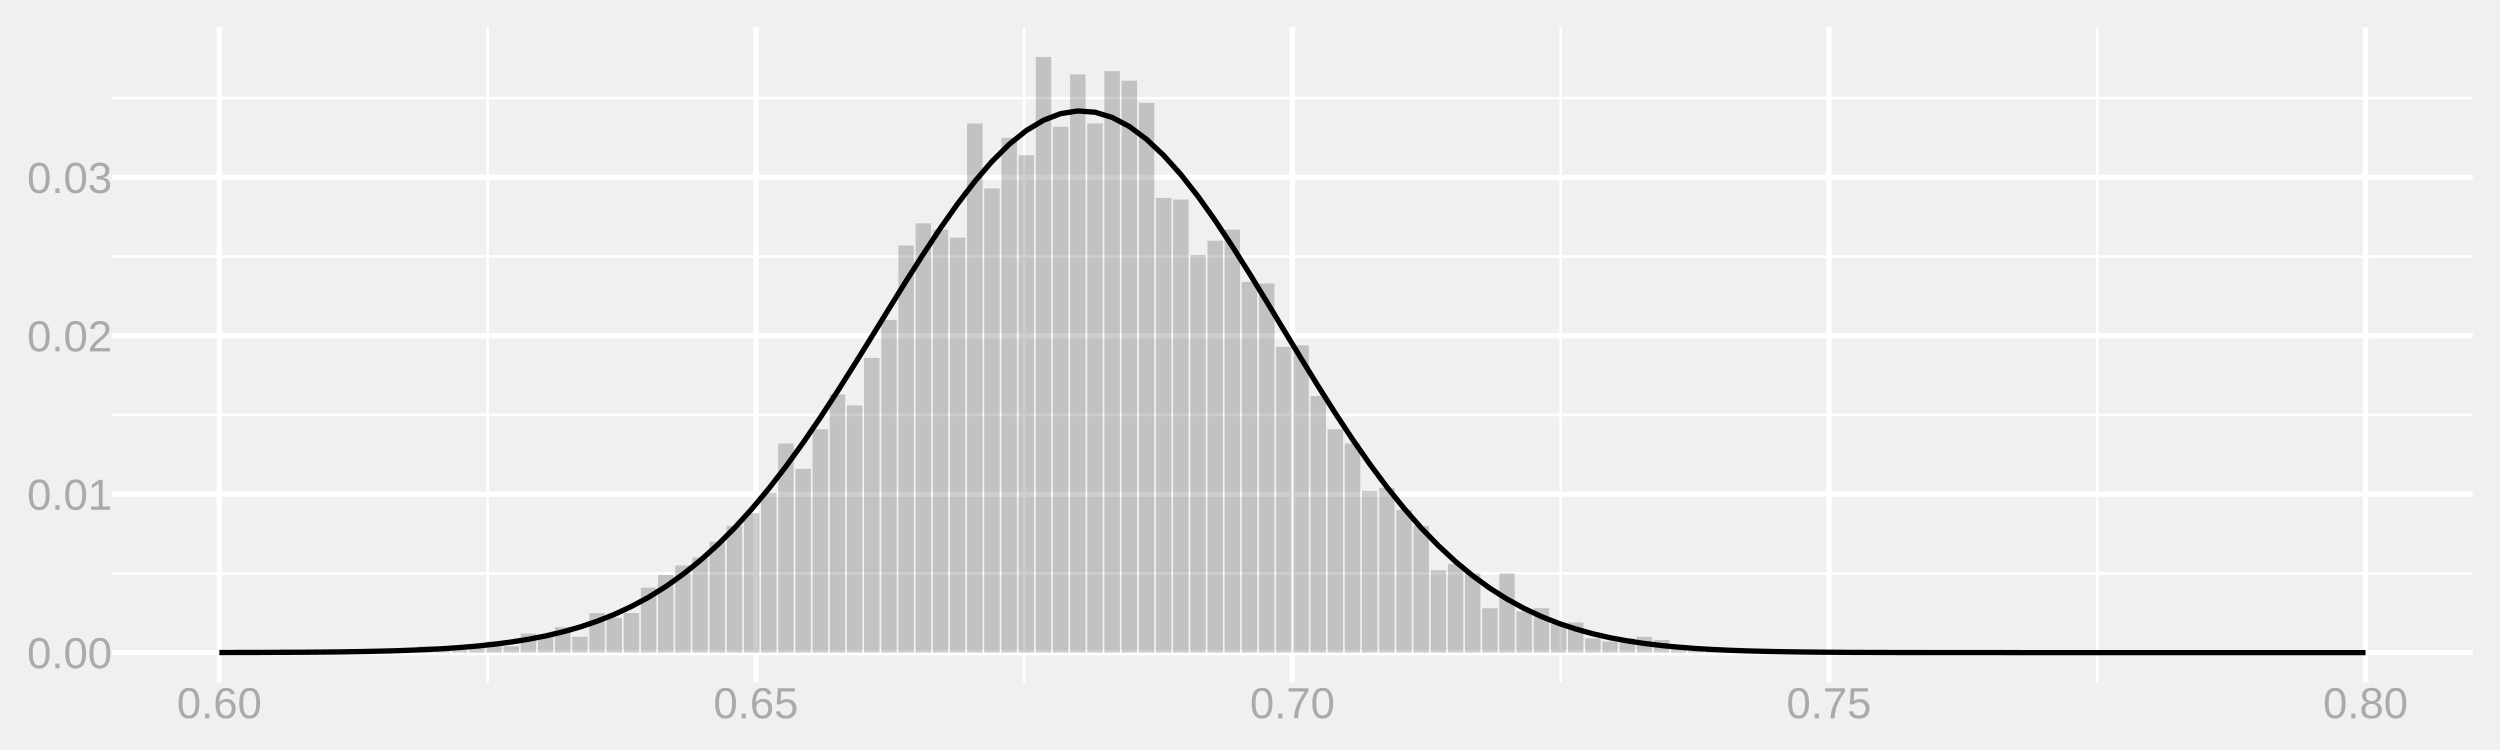
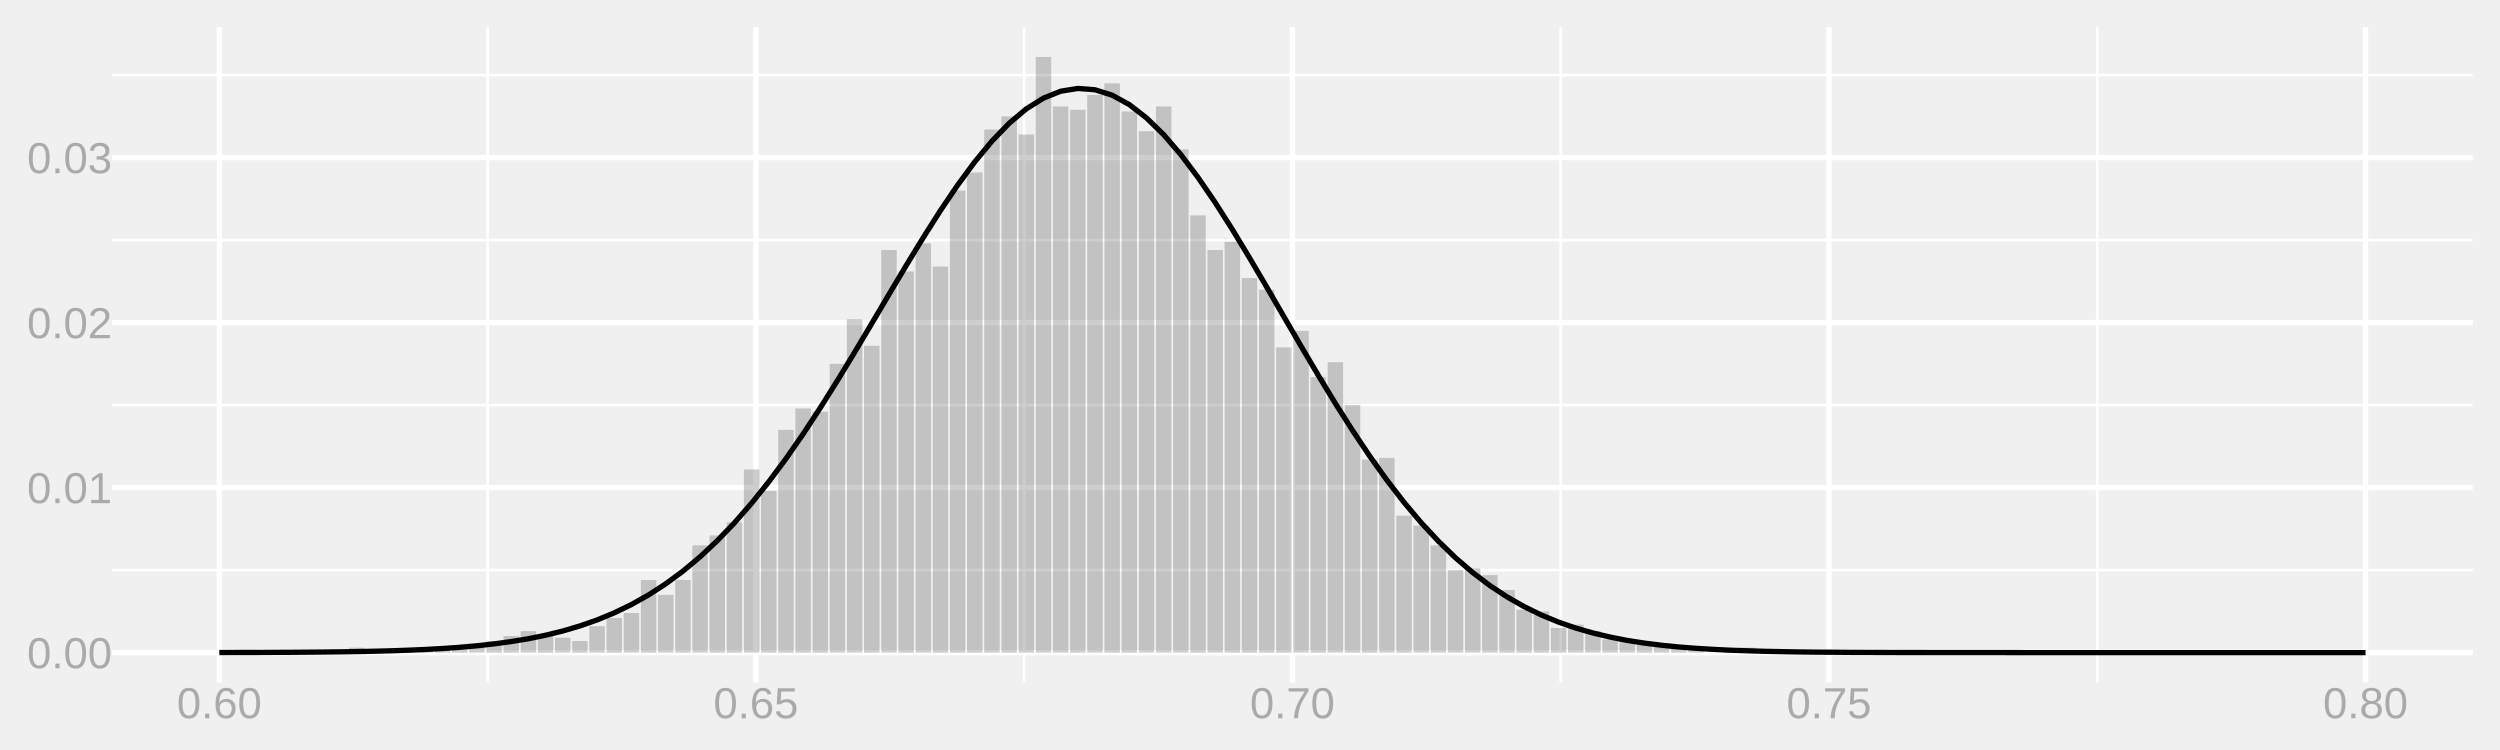
<svg xmlns="http://www.w3.org/2000/svg" width="504.00pt" height="151.20pt" viewBox="0 0 504.00 151.20">
  <g class="svglite">
    <defs>
      <style type="text/css">
    .svglite line, .svglite polyline, .svglite polygon, .svglite path, .svglite rect, .svglite circle {
      fill: none;
      stroke: #000000;
      stroke-linecap: round;
      stroke-linejoin: round;
      stroke-miterlimit: 10.00;
    }
    .svglite text {
      white-space: pre;
    }
    .svglite g.glyphgroup path {
      fill: inherit;
      stroke: none;
    }
  </style>
    </defs>
    <rect width="100%" height="100%" style="stroke: none; fill: none;" />
    <defs>
      <clipPath id="cpMC4wMHw1MDQuMDB8MC4wMHwxNTEuMjA=">
        <rect x="0.00" y="0.00" width="504.00" height="151.20" />
      </clipPath>
    </defs>
    <g clip-path="url(#cpMC4wMHw1MDQuMDB8MC4wMHwxNTEuMjA=)">
      <rect x="0.00" y="0.00" width="504.00" height="151.20" style="stroke-width: 1.07; stroke: none;" />
    </g>
    <defs>
      <clipPath id="cpMjIuNTl8NDk4LjUyfDUuNDh8MTM3LjU3">
        <rect x="22.59" y="5.48" width="475.93" height="132.09" />
      </clipPath>
    </defs>
    <g clip-path="url(#cpMjIuNTl8NDk4LjUyfDUuNDh8MTM3LjU3)">
      <rect x="22.59" y="5.48" width="475.93" height="132.09" style="stroke-width: 1.07; stroke: none;" />
-       <polyline points="22.59,115.60 498.52,115.60 " style="stroke-width: 0.53; stroke: #FFFFFF; stroke-linecap: butt;" />
-       <polyline points="22.59,83.66 498.52,83.66 " style="stroke-width: 0.53; stroke: #FFFFFF; stroke-linecap: butt;" />
-       <polyline points="22.59,51.72 498.52,51.72 " style="stroke-width: 0.53; stroke: #FFFFFF; stroke-linecap: butt;" />
-       <polyline points="22.59,19.79 498.52,19.79 " style="stroke-width: 0.53; stroke: #FFFFFF; stroke-linecap: butt;" />
+       <polyline points="22.59,114.93 498.52,114.93 " style="stroke-width: 0.53; stroke: #FFFFFF; stroke-linecap: butt;" />
+       <polyline points="22.59,81.67 498.52,81.67 " style="stroke-width: 0.53; stroke: #FFFFFF; stroke-linecap: butt;" />
+       <polyline points="22.59,48.41 498.52,48.41 " style="stroke-width: 0.53; stroke: #FFFFFF; stroke-linecap: butt;" />
+       <polyline points="22.59,15.14 498.52,15.14 " style="stroke-width: 0.53; stroke: #FFFFFF; stroke-linecap: butt;" />
      <polyline points="98.31,137.57 98.31,5.48 " style="stroke-width: 0.53; stroke: #FFFFFF; stroke-linecap: butt;" />
      <polyline points="206.47,137.57 206.47,5.48 " style="stroke-width: 0.53; stroke: #FFFFFF; stroke-linecap: butt;" />
      <polyline points="314.64,137.57 314.64,5.48 " style="stroke-width: 0.53; stroke: #FFFFFF; stroke-linecap: butt;" />
      <polyline points="422.80,137.57 422.80,5.48 " style="stroke-width: 0.53; stroke: #FFFFFF; stroke-linecap: butt;" />
      <polyline points="22.59,131.57 498.52,131.57 " style="stroke-width: 1.07; stroke: #FFFFFF; stroke-linecap: butt;" />
-       <polyline points="22.59,99.63 498.52,99.63 " style="stroke-width: 1.07; stroke: #FFFFFF; stroke-linecap: butt;" />
-       <polyline points="22.59,67.69 498.52,67.69 " style="stroke-width: 1.07; stroke: #FFFFFF; stroke-linecap: butt;" />
-       <polyline points="22.59,35.76 498.52,35.76 " style="stroke-width: 1.07; stroke: #FFFFFF; stroke-linecap: butt;" />
+       <polyline points="22.59,98.30 498.52,98.30 " style="stroke-width: 1.07; stroke: #FFFFFF; stroke-linecap: butt;" />
+       <polyline points="22.59,65.04 498.52,65.04 " style="stroke-width: 1.07; stroke: #FFFFFF; stroke-linecap: butt;" />
+       <polyline points="22.59,31.77 498.52,31.77 " style="stroke-width: 1.07; stroke: #FFFFFF; stroke-linecap: butt;" />
      <polyline points="44.22,137.57 44.22,5.48 " style="stroke-width: 1.07; stroke: #FFFFFF; stroke-linecap: butt;" />
      <polyline points="152.39,137.57 152.39,5.48 " style="stroke-width: 1.07; stroke: #FFFFFF; stroke-linecap: butt;" />
      <polyline points="260.55,137.57 260.55,5.48 " style="stroke-width: 1.07; stroke: #FFFFFF; stroke-linecap: butt;" />
      <polyline points="368.72,137.57 368.72,5.48 " style="stroke-width: 1.07; stroke: #FFFFFF; stroke-linecap: butt;" />
      <polyline points="476.89,137.57 476.89,5.48 " style="stroke-width: 1.07; stroke: #FFFFFF; stroke-linecap: butt;" />
-       <rect x="56.51" y="130.93" width="3.12" height="0.64" style="stroke-width: 1.07; stroke: none; stroke-linecap: butt; stroke-linejoin: miter; fill: #595959; fill-opacity: 0.30;" />
-       <rect x="59.97" y="131.25" width="3.12" height="0.32" style="stroke-width: 1.07; stroke: none; stroke-linecap: butt; stroke-linejoin: miter; fill: #595959; fill-opacity: 0.30;" />
-       <rect x="66.89" y="131.25" width="3.12" height="0.32" style="stroke-width: 1.07; stroke: none; stroke-linecap: butt; stroke-linejoin: miter; fill: #595959; fill-opacity: 0.30;" />
-       <rect x="70.36" y="130.93" width="3.12" height="0.64" style="stroke-width: 1.07; stroke: none; stroke-linecap: butt; stroke-linejoin: miter; fill: #595959; fill-opacity: 0.30;" />
-       <rect x="77.28" y="131.25" width="3.12" height="0.32" style="stroke-width: 1.07; stroke: none; stroke-linecap: butt; stroke-linejoin: miter; fill: #595959; fill-opacity: 0.30;" />
-       <rect x="84.20" y="130.29" width="3.12" height="1.28" style="stroke-width: 1.07; stroke: none; stroke-linecap: butt; stroke-linejoin: miter; fill: #595959; fill-opacity: 0.30;" />
-       <rect x="87.66" y="130.61" width="3.12" height="0.96" style="stroke-width: 1.07; stroke: none; stroke-linecap: butt; stroke-linejoin: miter; fill: #595959; fill-opacity: 0.30;" />
-       <rect x="91.12" y="130.93" width="3.12" height="0.64" style="stroke-width: 1.07; stroke: none; stroke-linecap: butt; stroke-linejoin: miter; fill: #595959; fill-opacity: 0.30;" />
-       <rect x="94.58" y="130.61" width="3.12" height="0.96" style="stroke-width: 1.07; stroke: none; stroke-linecap: butt; stroke-linejoin: miter; fill: #595959; fill-opacity: 0.30;" />
-       <rect x="98.05" y="129.33" width="3.12" height="2.24" style="stroke-width: 1.07; stroke: none; stroke-linecap: butt; stroke-linejoin: miter; fill: #595959; fill-opacity: 0.30;" />
-       <rect x="101.51" y="130.29" width="3.12" height="1.28" style="stroke-width: 1.07; stroke: none; stroke-linecap: butt; stroke-linejoin: miter; fill: #595959; fill-opacity: 0.30;" />
-       <rect x="104.97" y="127.73" width="3.12" height="3.83" style="stroke-width: 1.07; stroke: none; stroke-linecap: butt; stroke-linejoin: miter; fill: #595959; fill-opacity: 0.30;" />
-       <rect x="108.43" y="128.37" width="3.12" height="3.19" style="stroke-width: 1.07; stroke: none; stroke-linecap: butt; stroke-linejoin: miter; fill: #595959; fill-opacity: 0.30;" />
-       <rect x="111.89" y="126.46" width="3.12" height="5.11" style="stroke-width: 1.07; stroke: none; stroke-linecap: butt; stroke-linejoin: miter; fill: #595959; fill-opacity: 0.30;" />
-       <rect x="115.35" y="128.37" width="3.12" height="3.19" style="stroke-width: 1.07; stroke: none; stroke-linecap: butt; stroke-linejoin: miter; fill: #595959; fill-opacity: 0.30;" />
-       <rect x="118.81" y="123.58" width="3.12" height="7.98" style="stroke-width: 1.07; stroke: none; stroke-linecap: butt; stroke-linejoin: miter; fill: #595959; fill-opacity: 0.30;" />
-       <rect x="122.27" y="124.54" width="3.12" height="7.03" style="stroke-width: 1.07; stroke: none; stroke-linecap: butt; stroke-linejoin: miter; fill: #595959; fill-opacity: 0.30;" />
+       <rect x="70.36" y="130.57" width="3.12" height="1.00" style="stroke-width: 1.07; stroke: none; stroke-linecap: butt; stroke-linejoin: miter; fill: #595959; fill-opacity: 0.30;" />
+       <rect x="77.28" y="131.23" width="3.12" height="0.33" style="stroke-width: 1.07; stroke: none; stroke-linecap: butt; stroke-linejoin: miter; fill: #595959; fill-opacity: 0.30;" />
+       <rect x="80.74" y="131.23" width="3.12" height="0.33" style="stroke-width: 1.07; stroke: none; stroke-linecap: butt; stroke-linejoin: miter; fill: #595959; fill-opacity: 0.30;" />
+       <rect x="84.20" y="131.23" width="3.12" height="0.33" style="stroke-width: 1.07; stroke: none; stroke-linecap: butt; stroke-linejoin: miter; fill: #595959; fill-opacity: 0.30;" />
+       <rect x="87.66" y="130.90" width="3.12" height="0.67" style="stroke-width: 1.07; stroke: none; stroke-linecap: butt; stroke-linejoin: miter; fill: #595959; fill-opacity: 0.30;" />
+       <rect x="91.12" y="130.90" width="3.12" height="0.67" style="stroke-width: 1.07; stroke: none; stroke-linecap: butt; stroke-linejoin: miter; fill: #595959; fill-opacity: 0.30;" />
+       <rect x="94.58" y="129.90" width="3.12" height="1.66" style="stroke-width: 1.07; stroke: none; stroke-linecap: butt; stroke-linejoin: miter; fill: #595959; fill-opacity: 0.30;" />
+       <rect x="98.05" y="129.24" width="3.12" height="2.33" style="stroke-width: 1.07; stroke: none; stroke-linecap: butt; stroke-linejoin: miter; fill: #595959; fill-opacity: 0.30;" />
+       <rect x="101.51" y="128.24" width="3.12" height="3.33" style="stroke-width: 1.07; stroke: none; stroke-linecap: butt; stroke-linejoin: miter; fill: #595959; fill-opacity: 0.30;" />
+       <rect x="104.97" y="127.24" width="3.12" height="4.32" style="stroke-width: 1.07; stroke: none; stroke-linecap: butt; stroke-linejoin: miter; fill: #595959; fill-opacity: 0.30;" />
+       <rect x="108.43" y="127.91" width="3.12" height="3.66" style="stroke-width: 1.07; stroke: none; stroke-linecap: butt; stroke-linejoin: miter; fill: #595959; fill-opacity: 0.30;" />
+       <rect x="111.89" y="128.57" width="3.12" height="2.99" style="stroke-width: 1.07; stroke: none; stroke-linecap: butt; stroke-linejoin: miter; fill: #595959; fill-opacity: 0.30;" />
+       <rect x="115.35" y="129.24" width="3.12" height="2.33" style="stroke-width: 1.07; stroke: none; stroke-linecap: butt; stroke-linejoin: miter; fill: #595959; fill-opacity: 0.30;" />
+       <rect x="118.81" y="126.24" width="3.12" height="5.32" style="stroke-width: 1.07; stroke: none; stroke-linecap: butt; stroke-linejoin: miter; fill: #595959; fill-opacity: 0.30;" />
+       <rect x="122.27" y="124.58" width="3.12" height="6.99" style="stroke-width: 1.07; stroke: none; stroke-linecap: butt; stroke-linejoin: miter; fill: #595959; fill-opacity: 0.30;" />
      <rect x="125.74" y="123.58" width="3.12" height="7.98" style="stroke-width: 1.07; stroke: none; stroke-linecap: butt; stroke-linejoin: miter; fill: #595959; fill-opacity: 0.30;" />
-       <rect x="129.20" y="118.47" width="3.12" height="13.09" style="stroke-width: 1.07; stroke: none; stroke-linecap: butt; stroke-linejoin: miter; fill: #595959; fill-opacity: 0.30;" />
-       <rect x="132.66" y="115.92" width="3.12" height="15.65" style="stroke-width: 1.07; stroke: none; stroke-linecap: butt; stroke-linejoin: miter; fill: #595959; fill-opacity: 0.30;" />
-       <rect x="136.12" y="114.00" width="3.12" height="17.57" style="stroke-width: 1.07; stroke: none; stroke-linecap: butt; stroke-linejoin: miter; fill: #595959; fill-opacity: 0.30;" />
-       <rect x="139.58" y="112.40" width="3.12" height="19.16" style="stroke-width: 1.07; stroke: none; stroke-linecap: butt; stroke-linejoin: miter; fill: #595959; fill-opacity: 0.30;" />
-       <rect x="143.04" y="109.21" width="3.12" height="22.36" style="stroke-width: 1.07; stroke: none; stroke-linecap: butt; stroke-linejoin: miter; fill: #595959; fill-opacity: 0.30;" />
-       <rect x="146.50" y="106.02" width="3.12" height="25.55" style="stroke-width: 1.07; stroke: none; stroke-linecap: butt; stroke-linejoin: miter; fill: #595959; fill-opacity: 0.30;" />
-       <rect x="149.97" y="103.46" width="3.12" height="28.10" style="stroke-width: 1.07; stroke: none; stroke-linecap: butt; stroke-linejoin: miter; fill: #595959; fill-opacity: 0.30;" />
-       <rect x="153.43" y="99.31" width="3.12" height="32.26" style="stroke-width: 1.07; stroke: none; stroke-linecap: butt; stroke-linejoin: miter; fill: #595959; fill-opacity: 0.30;" />
-       <rect x="156.89" y="89.41" width="3.12" height="42.16" style="stroke-width: 1.07; stroke: none; stroke-linecap: butt; stroke-linejoin: miter; fill: #595959; fill-opacity: 0.30;" />
-       <rect x="160.35" y="94.52" width="3.12" height="37.05" style="stroke-width: 1.07; stroke: none; stroke-linecap: butt; stroke-linejoin: miter; fill: #595959; fill-opacity: 0.30;" />
-       <rect x="163.81" y="86.54" width="3.12" height="45.03" style="stroke-width: 1.07; stroke: none; stroke-linecap: butt; stroke-linejoin: miter; fill: #595959; fill-opacity: 0.30;" />
-       <rect x="167.27" y="79.51" width="3.12" height="52.06" style="stroke-width: 1.07; stroke: none; stroke-linecap: butt; stroke-linejoin: miter; fill: #595959; fill-opacity: 0.30;" />
-       <rect x="170.73" y="81.74" width="3.12" height="49.82" style="stroke-width: 1.07; stroke: none; stroke-linecap: butt; stroke-linejoin: miter; fill: #595959; fill-opacity: 0.30;" />
-       <rect x="174.19" y="72.16" width="3.12" height="59.40" style="stroke-width: 1.07; stroke: none; stroke-linecap: butt; stroke-linejoin: miter; fill: #595959; fill-opacity: 0.30;" />
-       <rect x="177.66" y="64.50" width="3.12" height="67.07" style="stroke-width: 1.07; stroke: none; stroke-linecap: butt; stroke-linejoin: miter; fill: #595959; fill-opacity: 0.30;" />
-       <rect x="181.12" y="49.49" width="3.12" height="82.08" style="stroke-width: 1.07; stroke: none; stroke-linecap: butt; stroke-linejoin: miter; fill: #595959; fill-opacity: 0.30;" />
-       <rect x="184.58" y="45.02" width="3.12" height="86.55" style="stroke-width: 1.07; stroke: none; stroke-linecap: butt; stroke-linejoin: miter; fill: #595959; fill-opacity: 0.30;" />
-       <rect x="188.04" y="46.29" width="3.12" height="85.27" style="stroke-width: 1.07; stroke: none; stroke-linecap: butt; stroke-linejoin: miter; fill: #595959; fill-opacity: 0.30;" />
-       <rect x="191.50" y="47.89" width="3.12" height="83.67" style="stroke-width: 1.07; stroke: none; stroke-linecap: butt; stroke-linejoin: miter; fill: #595959; fill-opacity: 0.30;" />
-       <rect x="194.96" y="24.90" width="3.12" height="106.67" style="stroke-width: 1.07; stroke: none; stroke-linecap: butt; stroke-linejoin: miter; fill: #595959; fill-opacity: 0.30;" />
-       <rect x="198.42" y="37.99" width="3.12" height="93.57" style="stroke-width: 1.07; stroke: none; stroke-linecap: butt; stroke-linejoin: miter; fill: #595959; fill-opacity: 0.30;" />
-       <rect x="201.89" y="27.77" width="3.12" height="103.79" style="stroke-width: 1.07; stroke: none; stroke-linecap: butt; stroke-linejoin: miter; fill: #595959; fill-opacity: 0.30;" />
-       <rect x="205.35" y="31.28" width="3.12" height="100.28" style="stroke-width: 1.07; stroke: none; stroke-linecap: butt; stroke-linejoin: miter; fill: #595959; fill-opacity: 0.30;" />
+       <rect x="129.20" y="116.93" width="3.12" height="14.64" style="stroke-width: 1.07; stroke: none; stroke-linecap: butt; stroke-linejoin: miter; fill: #595959; fill-opacity: 0.30;" />
+       <rect x="132.66" y="119.92" width="3.12" height="11.64" style="stroke-width: 1.07; stroke: none; stroke-linecap: butt; stroke-linejoin: miter; fill: #595959; fill-opacity: 0.30;" />
+       <rect x="136.12" y="116.93" width="3.12" height="14.64" style="stroke-width: 1.07; stroke: none; stroke-linecap: butt; stroke-linejoin: miter; fill: #595959; fill-opacity: 0.30;" />
+       <rect x="139.58" y="109.94" width="3.12" height="21.62" style="stroke-width: 1.07; stroke: none; stroke-linecap: butt; stroke-linejoin: miter; fill: #595959; fill-opacity: 0.30;" />
+       <rect x="143.04" y="107.95" width="3.12" height="23.62" style="stroke-width: 1.07; stroke: none; stroke-linecap: butt; stroke-linejoin: miter; fill: #595959; fill-opacity: 0.30;" />
+       <rect x="146.50" y="105.29" width="3.12" height="26.28" style="stroke-width: 1.07; stroke: none; stroke-linecap: butt; stroke-linejoin: miter; fill: #595959; fill-opacity: 0.30;" />
+       <rect x="149.97" y="94.64" width="3.12" height="36.92" style="stroke-width: 1.07; stroke: none; stroke-linecap: butt; stroke-linejoin: miter; fill: #595959; fill-opacity: 0.30;" />
+       <rect x="153.43" y="98.97" width="3.12" height="32.60" style="stroke-width: 1.07; stroke: none; stroke-linecap: butt; stroke-linejoin: miter; fill: #595959; fill-opacity: 0.30;" />
+       <rect x="156.89" y="86.66" width="3.12" height="44.91" style="stroke-width: 1.07; stroke: none; stroke-linecap: butt; stroke-linejoin: miter; fill: #595959; fill-opacity: 0.30;" />
+       <rect x="160.35" y="82.34" width="3.12" height="49.23" style="stroke-width: 1.07; stroke: none; stroke-linecap: butt; stroke-linejoin: miter; fill: #595959; fill-opacity: 0.30;" />
+       <rect x="163.81" y="83.00" width="3.12" height="48.57" style="stroke-width: 1.07; stroke: none; stroke-linecap: butt; stroke-linejoin: miter; fill: #595959; fill-opacity: 0.30;" />
+       <rect x="167.27" y="73.35" width="3.12" height="58.21" style="stroke-width: 1.07; stroke: none; stroke-linecap: butt; stroke-linejoin: miter; fill: #595959; fill-opacity: 0.30;" />
+       <rect x="170.73" y="64.37" width="3.12" height="67.19" style="stroke-width: 1.07; stroke: none; stroke-linecap: butt; stroke-linejoin: miter; fill: #595959; fill-opacity: 0.30;" />
+       <rect x="174.19" y="69.70" width="3.12" height="61.87" style="stroke-width: 1.07; stroke: none; stroke-linecap: butt; stroke-linejoin: miter; fill: #595959; fill-opacity: 0.30;" />
+       <rect x="177.66" y="50.40" width="3.12" height="81.16" style="stroke-width: 1.07; stroke: none; stroke-linecap: butt; stroke-linejoin: miter; fill: #595959; fill-opacity: 0.30;" />
+       <rect x="181.12" y="54.73" width="3.12" height="76.84" style="stroke-width: 1.07; stroke: none; stroke-linecap: butt; stroke-linejoin: miter; fill: #595959; fill-opacity: 0.30;" />
+       <rect x="184.58" y="49.07" width="3.12" height="82.49" style="stroke-width: 1.07; stroke: none; stroke-linecap: butt; stroke-linejoin: miter; fill: #595959; fill-opacity: 0.30;" />
+       <rect x="188.04" y="53.73" width="3.12" height="77.84" style="stroke-width: 1.07; stroke: none; stroke-linecap: butt; stroke-linejoin: miter; fill: #595959; fill-opacity: 0.30;" />
+       <rect x="191.50" y="38.43" width="3.12" height="93.14" style="stroke-width: 1.07; stroke: none; stroke-linecap: butt; stroke-linejoin: miter; fill: #595959; fill-opacity: 0.30;" />
+       <rect x="194.96" y="34.77" width="3.12" height="96.80" style="stroke-width: 1.07; stroke: none; stroke-linecap: butt; stroke-linejoin: miter; fill: #595959; fill-opacity: 0.30;" />
+       <rect x="198.42" y="26.12" width="3.12" height="105.45" style="stroke-width: 1.07; stroke: none; stroke-linecap: butt; stroke-linejoin: miter; fill: #595959; fill-opacity: 0.30;" />
+       <rect x="201.89" y="23.46" width="3.12" height="108.11" style="stroke-width: 1.07; stroke: none; stroke-linecap: butt; stroke-linejoin: miter; fill: #595959; fill-opacity: 0.30;" />
+       <rect x="205.35" y="27.12" width="3.12" height="104.45" style="stroke-width: 1.07; stroke: none; stroke-linecap: butt; stroke-linejoin: miter; fill: #595959; fill-opacity: 0.30;" />
      <rect x="208.81" y="11.48" width="3.12" height="120.08" style="stroke-width: 1.07; stroke: none; stroke-linecap: butt; stroke-linejoin: miter; fill: #595959; fill-opacity: 0.30;" />
-       <rect x="212.27" y="25.54" width="3.12" height="106.03" style="stroke-width: 1.07; stroke: none; stroke-linecap: butt; stroke-linejoin: miter; fill: #595959; fill-opacity: 0.30;" />
-       <rect x="215.73" y="15.00" width="3.12" height="116.57" style="stroke-width: 1.07; stroke: none; stroke-linecap: butt; stroke-linejoin: miter; fill: #595959; fill-opacity: 0.30;" />
-       <rect x="219.19" y="24.90" width="3.12" height="106.67" style="stroke-width: 1.07; stroke: none; stroke-linecap: butt; stroke-linejoin: miter; fill: #595959; fill-opacity: 0.30;" />
-       <rect x="222.65" y="14.36" width="3.12" height="117.21" style="stroke-width: 1.07; stroke: none; stroke-linecap: butt; stroke-linejoin: miter; fill: #595959; fill-opacity: 0.30;" />
-       <rect x="226.11" y="16.27" width="3.12" height="115.29" style="stroke-width: 1.07; stroke: none; stroke-linecap: butt; stroke-linejoin: miter; fill: #595959; fill-opacity: 0.30;" />
-       <rect x="229.58" y="20.75" width="3.12" height="110.82" style="stroke-width: 1.07; stroke: none; stroke-linecap: butt; stroke-linejoin: miter; fill: #595959; fill-opacity: 0.30;" />
-       <rect x="233.04" y="39.91" width="3.12" height="91.66" style="stroke-width: 1.07; stroke: none; stroke-linecap: butt; stroke-linejoin: miter; fill: #595959; fill-opacity: 0.30;" />
-       <rect x="236.50" y="40.23" width="3.12" height="91.34" style="stroke-width: 1.07; stroke: none; stroke-linecap: butt; stroke-linejoin: miter; fill: #595959; fill-opacity: 0.30;" />
-       <rect x="239.96" y="51.40" width="3.12" height="80.16" style="stroke-width: 1.07; stroke: none; stroke-linecap: butt; stroke-linejoin: miter; fill: #595959; fill-opacity: 0.30;" />
-       <rect x="243.42" y="48.53" width="3.12" height="83.04" style="stroke-width: 1.07; stroke: none; stroke-linecap: butt; stroke-linejoin: miter; fill: #595959; fill-opacity: 0.30;" />
-       <rect x="246.88" y="46.29" width="3.12" height="85.27" style="stroke-width: 1.07; stroke: none; stroke-linecap: butt; stroke-linejoin: miter; fill: #595959; fill-opacity: 0.30;" />
-       <rect x="250.34" y="56.83" width="3.12" height="74.73" style="stroke-width: 1.07; stroke: none; stroke-linecap: butt; stroke-linejoin: miter; fill: #595959; fill-opacity: 0.30;" />
-       <rect x="253.81" y="57.15" width="3.12" height="74.41" style="stroke-width: 1.07; stroke: none; stroke-linecap: butt; stroke-linejoin: miter; fill: #595959; fill-opacity: 0.30;" />
-       <rect x="257.27" y="69.93" width="3.12" height="61.64" style="stroke-width: 1.07; stroke: none; stroke-linecap: butt; stroke-linejoin: miter; fill: #595959; fill-opacity: 0.30;" />
-       <rect x="260.73" y="69.61" width="3.12" height="61.96" style="stroke-width: 1.07; stroke: none; stroke-linecap: butt; stroke-linejoin: miter; fill: #595959; fill-opacity: 0.30;" />
-       <rect x="264.19" y="79.83" width="3.12" height="51.74" style="stroke-width: 1.07; stroke: none; stroke-linecap: butt; stroke-linejoin: miter; fill: #595959; fill-opacity: 0.30;" />
-       <rect x="267.65" y="86.54" width="3.12" height="45.03" style="stroke-width: 1.07; stroke: none; stroke-linecap: butt; stroke-linejoin: miter; fill: #595959; fill-opacity: 0.30;" />
-       <rect x="271.11" y="89.41" width="3.12" height="42.16" style="stroke-width: 1.07; stroke: none; stroke-linecap: butt; stroke-linejoin: miter; fill: #595959; fill-opacity: 0.30;" />
-       <rect x="274.57" y="98.99" width="3.12" height="32.58" style="stroke-width: 1.07; stroke: none; stroke-linecap: butt; stroke-linejoin: miter; fill: #595959; fill-opacity: 0.30;" />
-       <rect x="278.03" y="98.35" width="3.12" height="33.21" style="stroke-width: 1.07; stroke: none; stroke-linecap: butt; stroke-linejoin: miter; fill: #595959; fill-opacity: 0.30;" />
-       <rect x="281.50" y="102.82" width="3.12" height="28.74" style="stroke-width: 1.07; stroke: none; stroke-linecap: butt; stroke-linejoin: miter; fill: #595959; fill-opacity: 0.30;" />
-       <rect x="284.96" y="106.02" width="3.12" height="25.55" style="stroke-width: 1.07; stroke: none; stroke-linecap: butt; stroke-linejoin: miter; fill: #595959; fill-opacity: 0.30;" />
-       <rect x="288.42" y="114.96" width="3.12" height="16.61" style="stroke-width: 1.07; stroke: none; stroke-linecap: butt; stroke-linejoin: miter; fill: #595959; fill-opacity: 0.30;" />
-       <rect x="291.88" y="113.68" width="3.12" height="17.88" style="stroke-width: 1.07; stroke: none; stroke-linecap: butt; stroke-linejoin: miter; fill: #595959; fill-opacity: 0.30;" />
-       <rect x="295.34" y="115.60" width="3.12" height="15.97" style="stroke-width: 1.07; stroke: none; stroke-linecap: butt; stroke-linejoin: miter; fill: #595959; fill-opacity: 0.30;" />
-       <rect x="298.80" y="122.62" width="3.12" height="8.94" style="stroke-width: 1.07; stroke: none; stroke-linecap: butt; stroke-linejoin: miter; fill: #595959; fill-opacity: 0.30;" />
-       <rect x="302.26" y="115.60" width="3.12" height="15.97" style="stroke-width: 1.07; stroke: none; stroke-linecap: butt; stroke-linejoin: miter; fill: #595959; fill-opacity: 0.30;" />
-       <rect x="305.72" y="123.26" width="3.12" height="8.30" style="stroke-width: 1.07; stroke: none; stroke-linecap: butt; stroke-linejoin: miter; fill: #595959; fill-opacity: 0.30;" />
-       <rect x="309.19" y="122.62" width="3.12" height="8.94" style="stroke-width: 1.07; stroke: none; stroke-linecap: butt; stroke-linejoin: miter; fill: #595959; fill-opacity: 0.30;" />
-       <rect x="312.65" y="125.82" width="3.12" height="5.75" style="stroke-width: 1.07; stroke: none; stroke-linecap: butt; stroke-linejoin: miter; fill: #595959; fill-opacity: 0.30;" />
-       <rect x="316.11" y="125.50" width="3.12" height="6.07" style="stroke-width: 1.07; stroke: none; stroke-linecap: butt; stroke-linejoin: miter; fill: #595959; fill-opacity: 0.30;" />
-       <rect x="319.57" y="128.69" width="3.12" height="2.87" style="stroke-width: 1.07; stroke: none; stroke-linecap: butt; stroke-linejoin: miter; fill: #595959; fill-opacity: 0.30;" />
-       <rect x="323.03" y="129.33" width="3.12" height="2.24" style="stroke-width: 1.07; stroke: none; stroke-linecap: butt; stroke-linejoin: miter; fill: #595959; fill-opacity: 0.30;" />
-       <rect x="326.49" y="128.69" width="3.12" height="2.87" style="stroke-width: 1.07; stroke: none; stroke-linecap: butt; stroke-linejoin: miter; fill: #595959; fill-opacity: 0.30;" />
-       <rect x="329.95" y="128.37" width="3.12" height="3.19" style="stroke-width: 1.07; stroke: none; stroke-linecap: butt; stroke-linejoin: miter; fill: #595959; fill-opacity: 0.30;" />
-       <rect x="333.42" y="129.01" width="3.12" height="2.55" style="stroke-width: 1.07; stroke: none; stroke-linecap: butt; stroke-linejoin: miter; fill: #595959; fill-opacity: 0.30;" />
-       <rect x="336.88" y="129.97" width="3.12" height="1.60" style="stroke-width: 1.07; stroke: none; stroke-linecap: butt; stroke-linejoin: miter; fill: #595959; fill-opacity: 0.30;" />
-       <rect x="340.34" y="131.25" width="3.12" height="0.32" style="stroke-width: 1.07; stroke: none; stroke-linecap: butt; stroke-linejoin: miter; fill: #595959; fill-opacity: 0.30;" />
-       <rect x="343.80" y="131.25" width="3.12" height="0.32" style="stroke-width: 1.07; stroke: none; stroke-linecap: butt; stroke-linejoin: miter; fill: #595959; fill-opacity: 0.30;" />
-       <rect x="347.26" y="131.25" width="3.12" height="0.32" style="stroke-width: 1.07; stroke: none; stroke-linecap: butt; stroke-linejoin: miter; fill: #595959; fill-opacity: 0.30;" />
-       <rect x="350.72" y="130.93" width="3.12" height="0.64" style="stroke-width: 1.07; stroke: none; stroke-linecap: butt; stroke-linejoin: miter; fill: #595959; fill-opacity: 0.30;" />
-       <rect x="357.64" y="131.25" width="3.12" height="0.32" style="stroke-width: 1.07; stroke: none; stroke-linecap: butt; stroke-linejoin: miter; fill: #595959; fill-opacity: 0.30;" />
-       <polyline points="44.22,131.55 47.68,131.54 51.14,131.54 54.61,131.52 58.07,131.51 61.53,131.49 64.99,131.46 68.45,131.42 71.91,131.37 75.37,131.30 78.84,131.22 82.30,131.10 85.76,130.96 89.22,130.78 92.68,130.54 96.14,130.25 99.60,129.88 103.06,129.43 106.53,128.88 109.99,128.20 113.45,127.39 116.91,126.41 120.37,125.24 123.83,123.87 127.29,122.26 130.76,120.40 134.22,118.25 137.68,115.79 141.14,113.02 144.60,109.91 148.06,106.46 151.52,102.65 154.98,98.51 158.45,94.03 161.91,89.24 165.37,84.19 168.83,78.90 172.29,73.43 175.75,67.86 179.21,62.24 182.67,56.66 186.14,51.22 189.60,45.99 193.06,41.08 196.52,36.57 199.98,32.55 203.44,29.11 206.90,26.32 210.37,24.24 213.83,22.91 217.29,22.37 220.75,22.62 224.21,23.67 227.67,25.50 231.13,28.07 234.59,31.32 238.06,35.18 241.52,39.59 244.98,44.45 248.44,49.67 251.90,55.15 255.36,60.80 258.82,66.53 262.29,72.25 265.75,77.87 269.21,83.33 272.67,88.57 276.13,93.53 279.59,98.18 283.05,102.48 286.51,106.43 289.98,110.01 293.44,113.22 296.90,116.08 300.36,118.59 303.82,120.78 307.28,122.67 310.74,124.29 314.21,125.66 317.67,126.81 321.13,127.77 324.59,128.56 328.05,129.20 331.51,129.72 334.97,130.14 338.43,130.47 341.90,130.74 345.36,130.94 348.82,131.10 352.28,131.22 355.74,131.31 359.20,131.38 362.66,131.43 366.12,131.47 369.59,131.50 373.05,131.52 376.51,131.53 379.97,131.54 383.43,131.55 386.89,131.55 390.35,131.56 393.82,131.56 397.28,131.56 400.74,131.56 404.20,131.56 407.66,131.57 411.12,131.57 414.58,131.57 418.04,131.57 421.51,131.57 424.97,131.57 428.43,131.57 431.89,131.57 435.35,131.57 438.81,131.57 442.27,131.57 445.74,131.57 449.20,131.57 452.66,131.57 456.12,131.57 459.58,131.57 463.04,131.57 466.50,131.57 469.96,131.57 473.43,131.57 476.89,131.57 " style="stroke-width: 1.07; stroke-linecap: butt;" />
+       <rect x="212.27" y="21.46" width="3.12" height="110.10" style="stroke-width: 1.07; stroke: none; stroke-linecap: butt; stroke-linejoin: miter; fill: #595959; fill-opacity: 0.30;" />
+       <rect x="215.73" y="22.13" width="3.12" height="109.44" style="stroke-width: 1.07; stroke: none; stroke-linecap: butt; stroke-linejoin: miter; fill: #595959; fill-opacity: 0.30;" />
+       <rect x="219.19" y="19.13" width="3.12" height="112.43" style="stroke-width: 1.07; stroke: none; stroke-linecap: butt; stroke-linejoin: miter; fill: #595959; fill-opacity: 0.30;" />
+       <rect x="222.65" y="16.81" width="3.12" height="114.76" style="stroke-width: 1.07; stroke: none; stroke-linecap: butt; stroke-linejoin: miter; fill: #595959; fill-opacity: 0.30;" />
+       <rect x="226.11" y="22.46" width="3.12" height="109.11" style="stroke-width: 1.07; stroke: none; stroke-linecap: butt; stroke-linejoin: miter; fill: #595959; fill-opacity: 0.30;" />
+       <rect x="229.58" y="26.45" width="3.12" height="105.11" style="stroke-width: 1.07; stroke: none; stroke-linecap: butt; stroke-linejoin: miter; fill: #595959; fill-opacity: 0.30;" />
+       <rect x="233.04" y="21.46" width="3.12" height="110.10" style="stroke-width: 1.07; stroke: none; stroke-linecap: butt; stroke-linejoin: miter; fill: #595959; fill-opacity: 0.30;" />
+       <rect x="236.50" y="30.11" width="3.12" height="101.45" style="stroke-width: 1.07; stroke: none; stroke-linecap: butt; stroke-linejoin: miter; fill: #595959; fill-opacity: 0.30;" />
+       <rect x="239.96" y="43.42" width="3.12" height="88.15" style="stroke-width: 1.07; stroke: none; stroke-linecap: butt; stroke-linejoin: miter; fill: #595959; fill-opacity: 0.30;" />
+       <rect x="243.42" y="50.40" width="3.12" height="81.16" style="stroke-width: 1.07; stroke: none; stroke-linecap: butt; stroke-linejoin: miter; fill: #595959; fill-opacity: 0.30;" />
+       <rect x="246.88" y="48.74" width="3.12" height="82.83" style="stroke-width: 1.07; stroke: none; stroke-linecap: butt; stroke-linejoin: miter; fill: #595959; fill-opacity: 0.30;" />
+       <rect x="250.34" y="56.06" width="3.12" height="75.51" style="stroke-width: 1.07; stroke: none; stroke-linecap: butt; stroke-linejoin: miter; fill: #595959; fill-opacity: 0.30;" />
+       <rect x="253.81" y="58.39" width="3.12" height="73.18" style="stroke-width: 1.07; stroke: none; stroke-linecap: butt; stroke-linejoin: miter; fill: #595959; fill-opacity: 0.30;" />
+       <rect x="257.27" y="70.03" width="3.12" height="61.54" style="stroke-width: 1.07; stroke: none; stroke-linecap: butt; stroke-linejoin: miter; fill: #595959; fill-opacity: 0.30;" />
+       <rect x="260.73" y="66.70" width="3.12" height="64.86" style="stroke-width: 1.07; stroke: none; stroke-linecap: butt; stroke-linejoin: miter; fill: #595959; fill-opacity: 0.30;" />
+       <rect x="264.19" y="76.02" width="3.12" height="55.55" style="stroke-width: 1.07; stroke: none; stroke-linecap: butt; stroke-linejoin: miter; fill: #595959; fill-opacity: 0.30;" />
+       <rect x="267.65" y="73.02" width="3.12" height="58.54" style="stroke-width: 1.07; stroke: none; stroke-linecap: butt; stroke-linejoin: miter; fill: #595959; fill-opacity: 0.30;" />
+       <rect x="271.11" y="81.67" width="3.12" height="49.90" style="stroke-width: 1.07; stroke: none; stroke-linecap: butt; stroke-linejoin: miter; fill: #595959; fill-opacity: 0.30;" />
+       <rect x="274.57" y="92.65" width="3.12" height="38.92" style="stroke-width: 1.07; stroke: none; stroke-linecap: butt; stroke-linejoin: miter; fill: #595959; fill-opacity: 0.30;" />
+       <rect x="278.03" y="92.31" width="3.12" height="39.25" style="stroke-width: 1.07; stroke: none; stroke-linecap: butt; stroke-linejoin: miter; fill: #595959; fill-opacity: 0.30;" />
+       <rect x="281.50" y="103.96" width="3.12" height="27.61" style="stroke-width: 1.07; stroke: none; stroke-linecap: butt; stroke-linejoin: miter; fill: #595959; fill-opacity: 0.30;" />
+       <rect x="284.96" y="105.95" width="3.12" height="25.61" style="stroke-width: 1.07; stroke: none; stroke-linecap: butt; stroke-linejoin: miter; fill: #595959; fill-opacity: 0.30;" />
+       <rect x="288.42" y="109.94" width="3.12" height="21.62" style="stroke-width: 1.07; stroke: none; stroke-linecap: butt; stroke-linejoin: miter; fill: #595959; fill-opacity: 0.30;" />
+       <rect x="291.88" y="114.93" width="3.12" height="16.63" style="stroke-width: 1.07; stroke: none; stroke-linecap: butt; stroke-linejoin: miter; fill: #595959; fill-opacity: 0.30;" />
+       <rect x="295.34" y="114.60" width="3.12" height="16.96" style="stroke-width: 1.07; stroke: none; stroke-linecap: butt; stroke-linejoin: miter; fill: #595959; fill-opacity: 0.30;" />
+       <rect x="298.80" y="115.93" width="3.12" height="15.63" style="stroke-width: 1.07; stroke: none; stroke-linecap: butt; stroke-linejoin: miter; fill: #595959; fill-opacity: 0.30;" />
+       <rect x="302.26" y="118.93" width="3.12" height="12.64" style="stroke-width: 1.07; stroke: none; stroke-linecap: butt; stroke-linejoin: miter; fill: #595959; fill-opacity: 0.30;" />
+       <rect x="305.72" y="122.92" width="3.12" height="8.65" style="stroke-width: 1.07; stroke: none; stroke-linecap: butt; stroke-linejoin: miter; fill: #595959; fill-opacity: 0.30;" />
+       <rect x="309.19" y="123.25" width="3.12" height="8.32" style="stroke-width: 1.07; stroke: none; stroke-linecap: butt; stroke-linejoin: miter; fill: #595959; fill-opacity: 0.30;" />
+       <rect x="312.65" y="126.58" width="3.12" height="4.99" style="stroke-width: 1.07; stroke: none; stroke-linecap: butt; stroke-linejoin: miter; fill: #595959; fill-opacity: 0.30;" />
+       <rect x="316.11" y="125.91" width="3.12" height="5.65" style="stroke-width: 1.07; stroke: none; stroke-linecap: butt; stroke-linejoin: miter; fill: #595959; fill-opacity: 0.30;" />
+       <rect x="319.57" y="127.24" width="3.12" height="4.32" style="stroke-width: 1.07; stroke: none; stroke-linecap: butt; stroke-linejoin: miter; fill: #595959; fill-opacity: 0.30;" />
+       <rect x="323.03" y="128.90" width="3.12" height="2.66" style="stroke-width: 1.07; stroke: none; stroke-linecap: butt; stroke-linejoin: miter; fill: #595959; fill-opacity: 0.30;" />
+       <rect x="326.49" y="128.90" width="3.12" height="2.66" style="stroke-width: 1.07; stroke: none; stroke-linecap: butt; stroke-linejoin: miter; fill: #595959; fill-opacity: 0.30;" />
+       <rect x="329.95" y="129.57" width="3.12" height="2.00" style="stroke-width: 1.07; stroke: none; stroke-linecap: butt; stroke-linejoin: miter; fill: #595959; fill-opacity: 0.30;" />
+       <rect x="333.42" y="129.90" width="3.12" height="1.66" style="stroke-width: 1.07; stroke: none; stroke-linecap: butt; stroke-linejoin: miter; fill: #595959; fill-opacity: 0.30;" />
+       <rect x="336.88" y="130.24" width="3.12" height="1.33" style="stroke-width: 1.07; stroke: none; stroke-linecap: butt; stroke-linejoin: miter; fill: #595959; fill-opacity: 0.30;" />
+       <rect x="340.34" y="130.57" width="3.12" height="1.00" style="stroke-width: 1.07; stroke: none; stroke-linecap: butt; stroke-linejoin: miter; fill: #595959; fill-opacity: 0.30;" />
+       <rect x="347.26" y="131.23" width="3.12" height="0.33" style="stroke-width: 1.07; stroke: none; stroke-linecap: butt; stroke-linejoin: miter; fill: #595959; fill-opacity: 0.30;" />
+       <rect x="350.72" y="130.57" width="3.12" height="1.00" style="stroke-width: 1.07; stroke: none; stroke-linecap: butt; stroke-linejoin: miter; fill: #595959; fill-opacity: 0.30;" />
+       <rect x="357.64" y="131.23" width="3.12" height="0.33" style="stroke-width: 1.07; stroke: none; stroke-linecap: butt; stroke-linejoin: miter; fill: #595959; fill-opacity: 0.30;" />
+       <rect x="364.57" y="131.23" width="3.12" height="0.33" style="stroke-width: 1.07; stroke: none; stroke-linecap: butt; stroke-linejoin: miter; fill: #595959; fill-opacity: 0.30;" />
+       <polyline points="44.22,131.55 47.68,131.54 51.14,131.54 54.61,131.52 58.07,131.51 61.53,131.48 64.99,131.45 68.45,131.41 71.91,131.36 75.37,131.29 78.84,131.20 82.30,131.08 85.76,130.93 89.22,130.74 92.68,130.50 96.14,130.19 99.60,129.81 103.06,129.34 106.53,128.77 109.99,128.06 113.45,127.21 116.91,126.19 120.37,124.98 123.83,123.55 127.29,121.88 130.76,119.93 134.22,117.69 137.68,115.14 141.14,112.25 144.60,109.01 148.06,105.41 151.52,101.45 154.98,97.13 158.45,92.47 161.91,87.49 165.37,82.22 168.83,76.71 172.29,71.02 175.75,65.21 179.21,59.36 182.67,53.55 186.14,47.88 189.60,42.43 193.06,37.32 196.52,32.62 199.98,28.44 203.44,24.86 206.90,21.95 210.37,19.78 213.83,18.39 217.29,17.83 220.75,18.10 224.21,19.19 227.67,21.09 231.13,23.77 234.59,27.15 238.06,31.18 241.52,35.77 244.98,40.83 248.44,46.26 251.90,51.98 255.36,57.86 258.82,63.83 262.29,69.78 265.75,75.64 269.21,81.33 272.67,86.78 276.13,91.95 279.59,96.79 283.05,101.27 286.51,105.38 289.98,109.11 293.44,112.46 296.90,115.43 300.36,118.05 303.82,120.33 307.28,122.30 310.74,123.99 314.21,125.42 317.67,126.62 321.13,127.61 324.59,128.43 328.05,129.11 331.51,129.65 334.97,130.08 338.43,130.43 341.90,130.70 345.36,130.91 348.82,131.08 352.28,131.20 355.74,131.30 359.20,131.37 362.66,131.43 366.12,131.47 369.59,131.49 373.05,131.52 376.51,131.53 379.97,131.54 383.43,131.55 386.89,131.55 390.35,131.56 393.82,131.56 397.28,131.56 400.74,131.56 404.20,131.56 407.66,131.57 411.12,131.57 414.58,131.57 418.04,131.57 421.51,131.57 424.97,131.57 428.43,131.57 431.89,131.57 435.35,131.57 438.81,131.57 442.27,131.57 445.74,131.57 449.20,131.57 452.66,131.57 456.12,131.57 459.58,131.57 463.04,131.57 466.50,131.57 469.96,131.57 473.43,131.57 476.89,131.57 " style="stroke-width: 1.07; stroke-linecap: butt;" />
    </g>
    <g clip-path="url(#cpMC4wMHw1MDQuMDB8MC4wMHwxNTEuMjA=)">
      <text x="14.03" y="134.72" text-anchor="middle" style="font-size: 8.80px;fill: #AAAAAA; font-family: &quot;Arial&quot;;" textLength="17.11px" lengthAdjust="spacingAndGlyphs">0.00</text>
-       <text x="14.03" y="102.78" text-anchor="middle" style="font-size: 8.80px;fill: #AAAAAA; font-family: &quot;Arial&quot;;" textLength="17.11px" lengthAdjust="spacingAndGlyphs">0.01</text>
-       <text x="14.03" y="70.84" text-anchor="middle" style="font-size: 8.80px;fill: #AAAAAA; font-family: &quot;Arial&quot;;" textLength="17.11px" lengthAdjust="spacingAndGlyphs">0.02</text>
-       <text x="14.03" y="38.91" text-anchor="middle" style="font-size: 8.80px;fill: #AAAAAA; font-family: &quot;Arial&quot;;" textLength="17.11px" lengthAdjust="spacingAndGlyphs">0.03</text>
+       <text x="14.03" y="101.45" text-anchor="middle" style="font-size: 8.80px;fill: #AAAAAA; font-family: &quot;Arial&quot;;" textLength="17.11px" lengthAdjust="spacingAndGlyphs">0.01</text>
+       <text x="14.03" y="68.19" text-anchor="middle" style="font-size: 8.80px;fill: #AAAAAA; font-family: &quot;Arial&quot;;" textLength="17.11px" lengthAdjust="spacingAndGlyphs">0.02</text>
+       <text x="14.03" y="34.92" text-anchor="middle" style="font-size: 8.80px;fill: #AAAAAA; font-family: &quot;Arial&quot;;" textLength="17.11px" lengthAdjust="spacingAndGlyphs">0.03</text>
      <text x="44.22" y="144.80" text-anchor="middle" style="font-size: 8.80px;fill: #AAAAAA; font-family: &quot;Arial&quot;;" textLength="17.11px" lengthAdjust="spacingAndGlyphs">0.60</text>
      <text x="152.39" y="144.80" text-anchor="middle" style="font-size: 8.80px;fill: #AAAAAA; font-family: &quot;Arial&quot;;" textLength="17.11px" lengthAdjust="spacingAndGlyphs">0.65</text>
      <text x="260.55" y="144.80" text-anchor="middle" style="font-size: 8.80px;fill: #AAAAAA; font-family: &quot;Arial&quot;;" textLength="17.11px" lengthAdjust="spacingAndGlyphs">0.70</text>
      <text x="368.72" y="144.80" text-anchor="middle" style="font-size: 8.80px;fill: #AAAAAA; font-family: &quot;Arial&quot;;" textLength="17.11px" lengthAdjust="spacingAndGlyphs">0.75</text>
      <text x="476.89" y="144.80" text-anchor="middle" style="font-size: 8.80px;fill: #AAAAAA; font-family: &quot;Arial&quot;;" textLength="17.11px" lengthAdjust="spacingAndGlyphs">0.80</text>
    </g>
  </g>
</svg>
